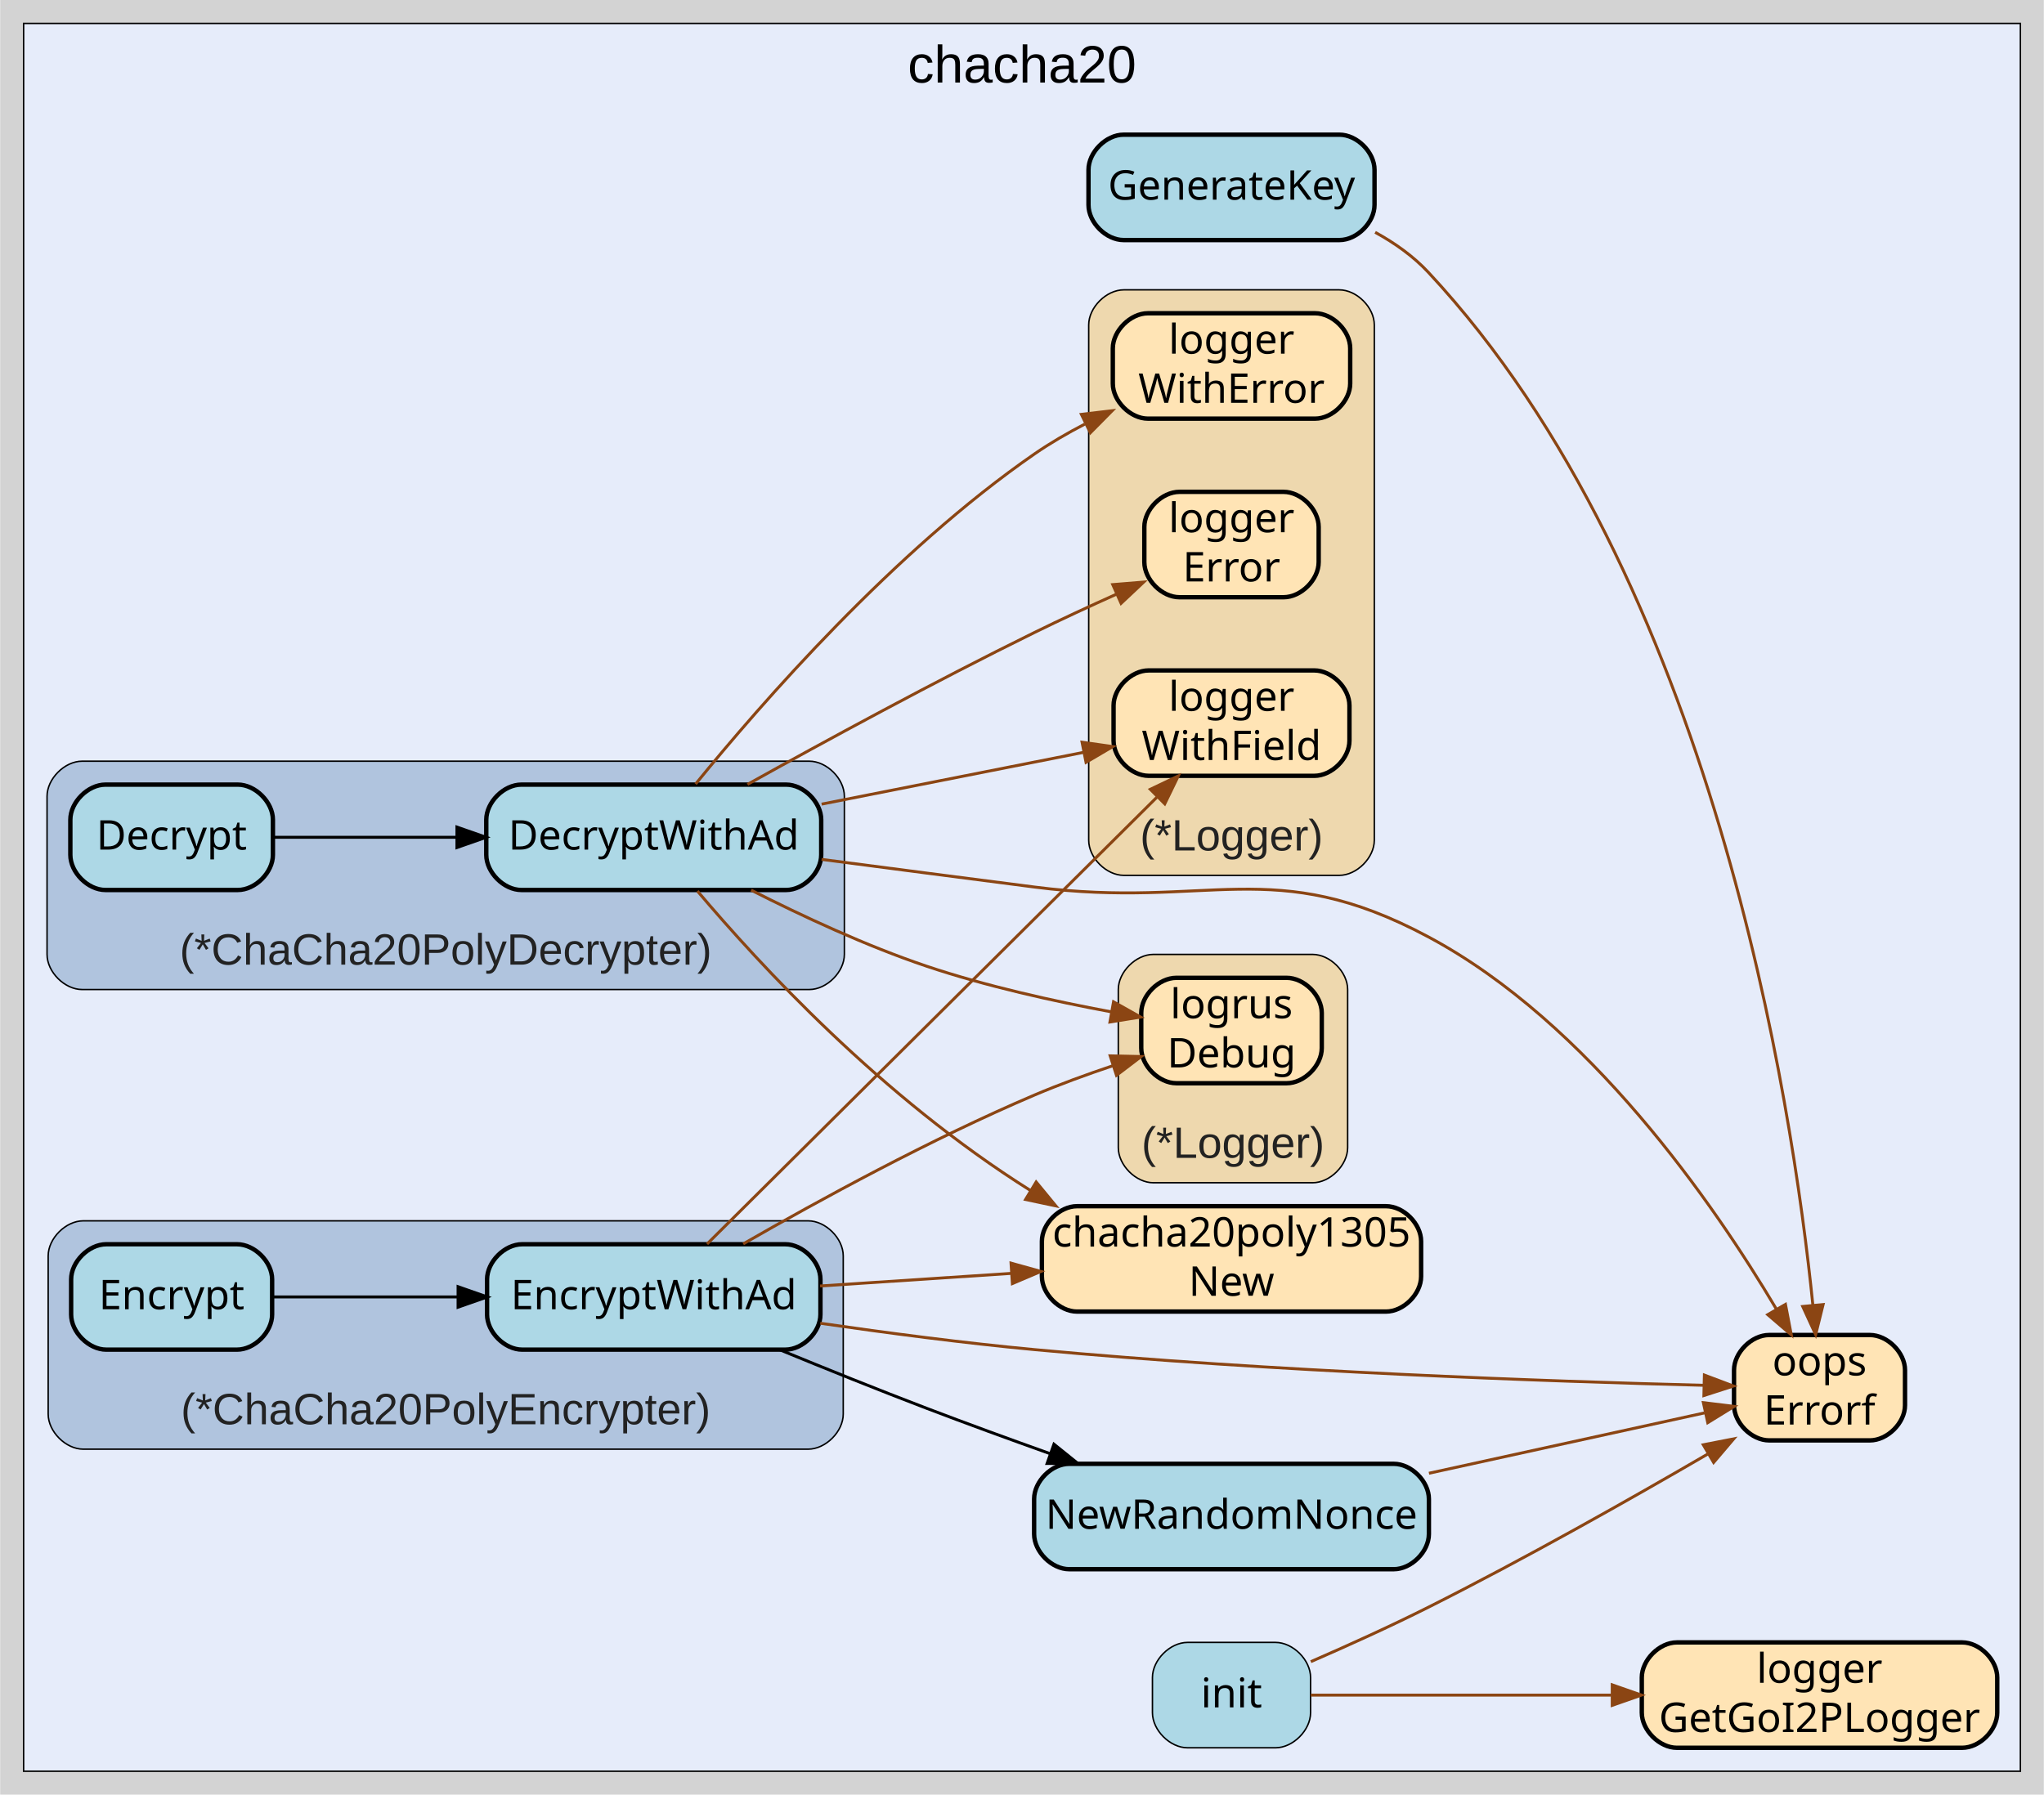
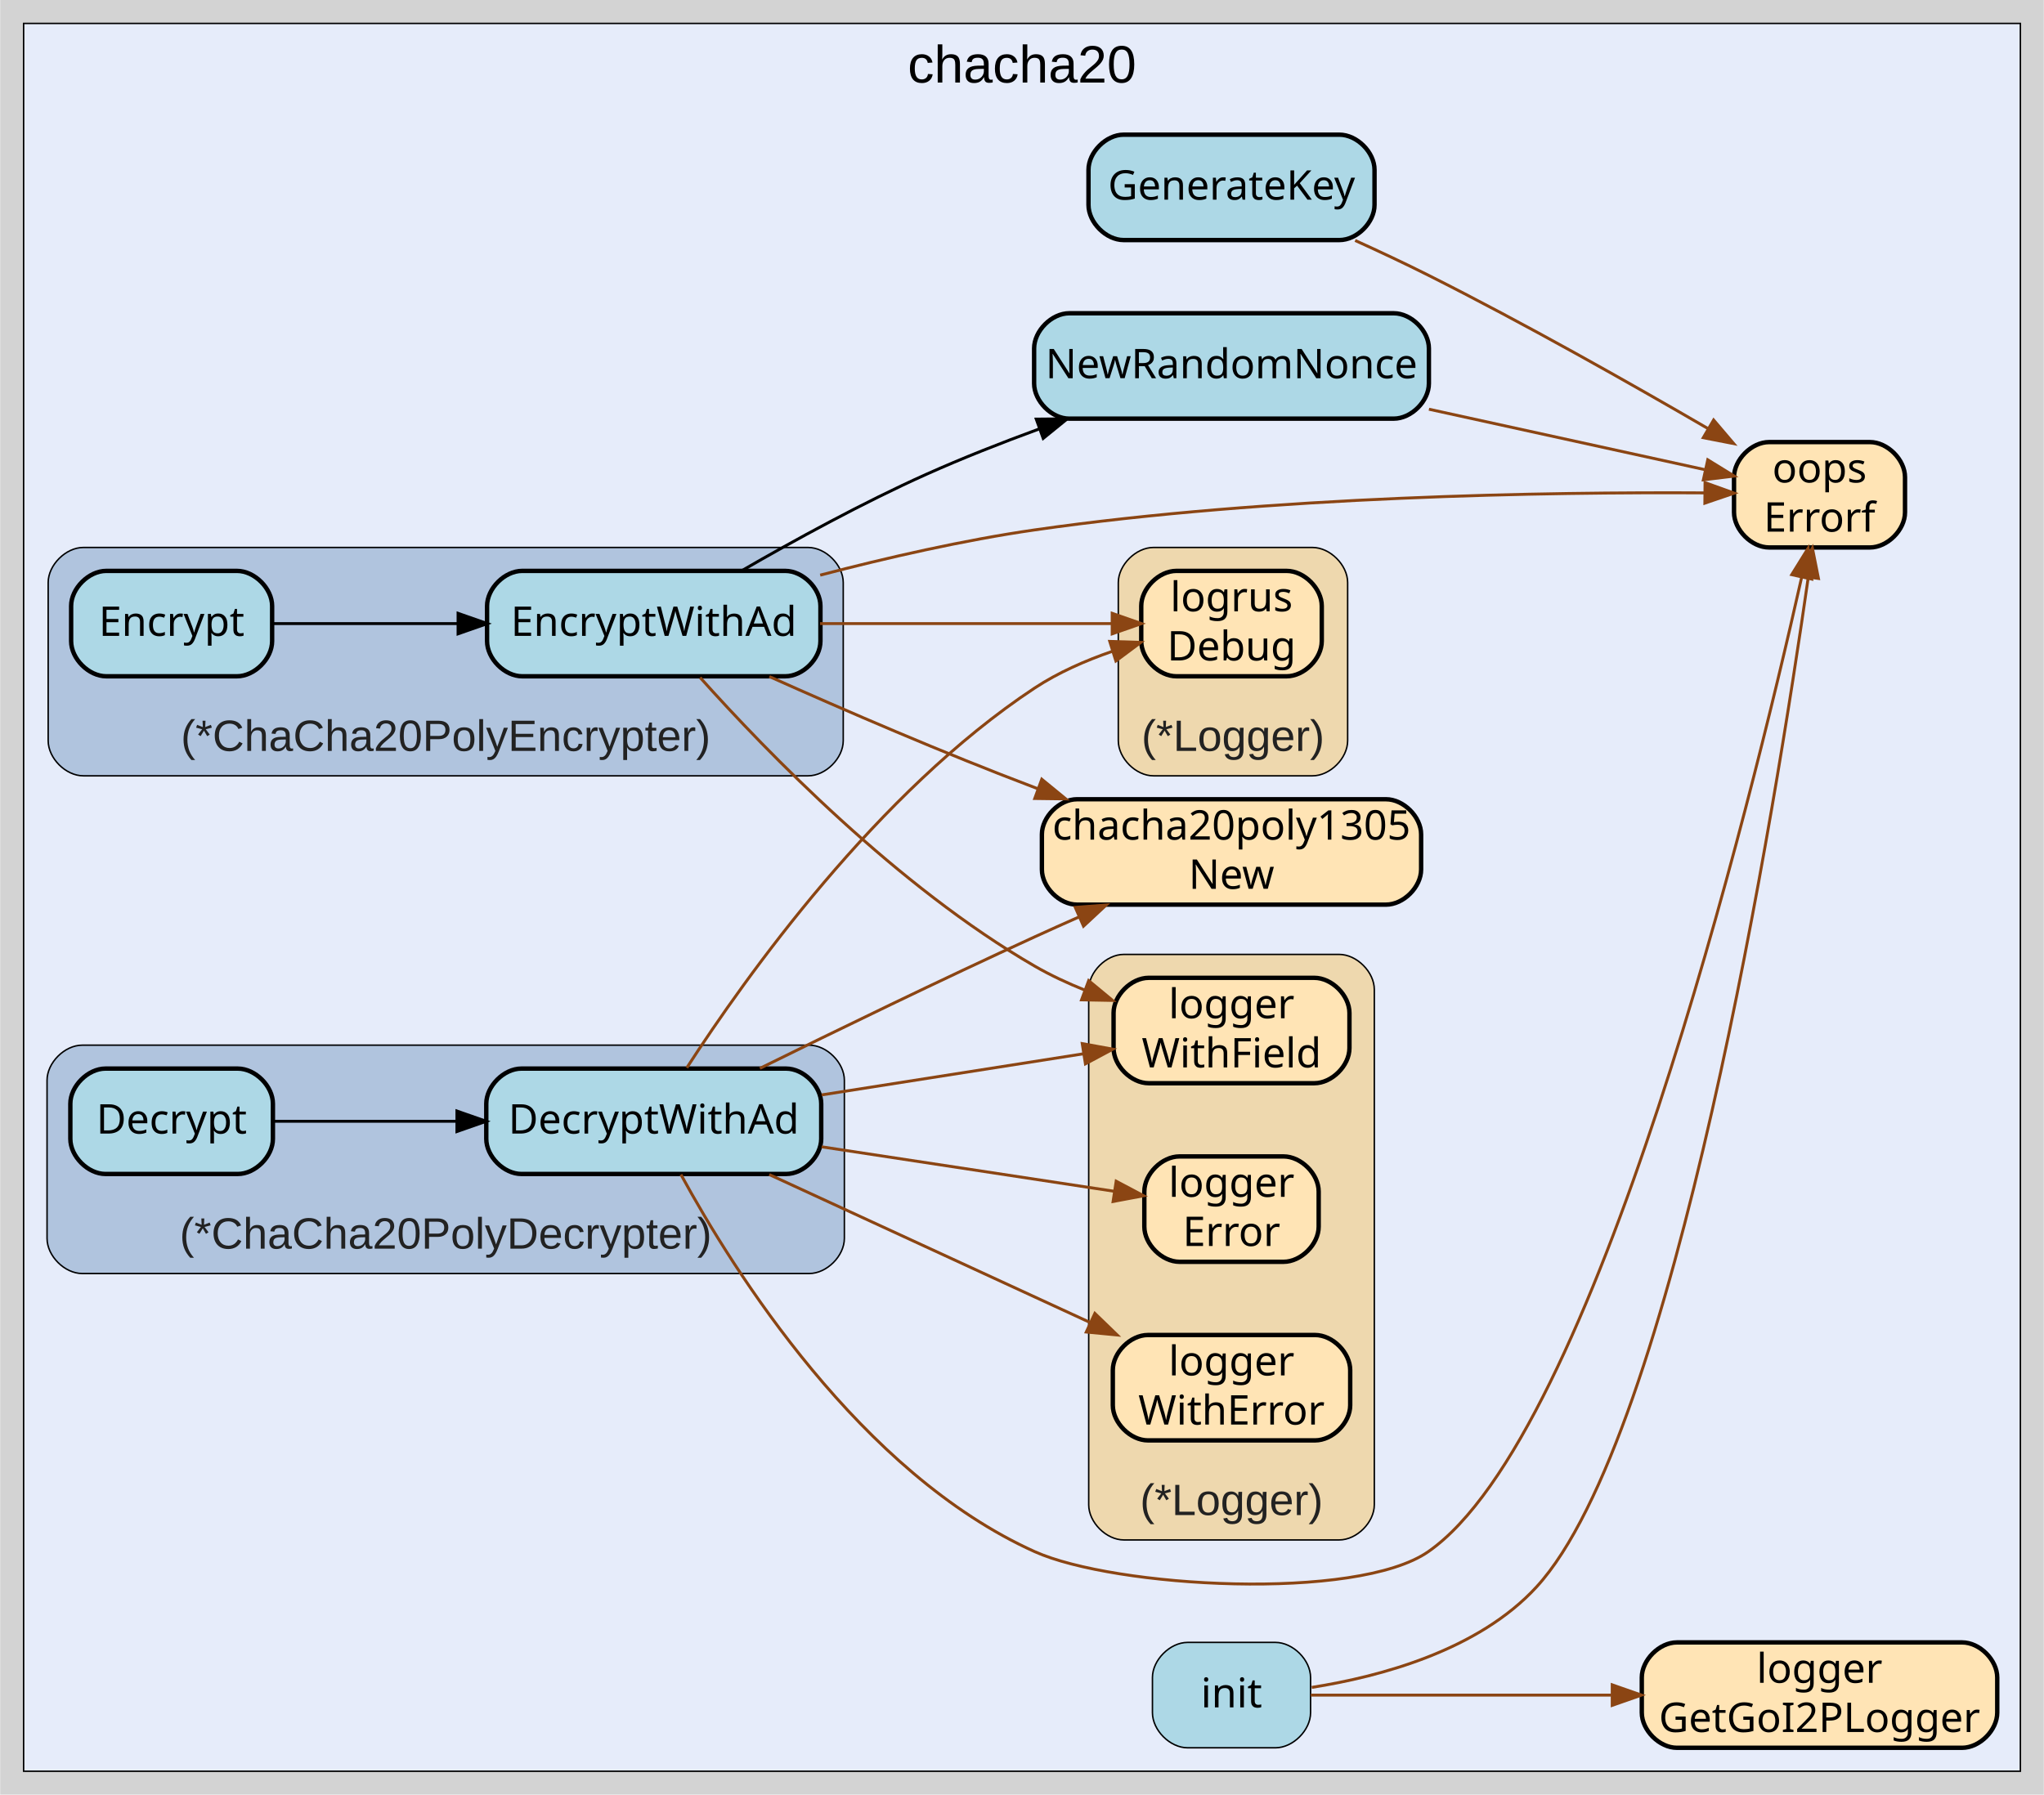
<svg xmlns="http://www.w3.org/2000/svg" xmlns:xlink="http://www.w3.org/1999/xlink" width="698pt" height="613pt" viewBox="0.00 0.00 697.87 613.00">
  <g id="graph0" class="graph" transform="scale(1 1) rotate(0) translate(0 613)">
    <polygon fill="#d3d3d3" stroke="transparent" points="0,0 0,-613 697.871,-613 697.871,0 0,0" />
    <g id="clust1" class="cluster">
      <polygon fill="#e6ecfa" stroke="#000000" stroke-width=".5" points="8,-8 8,-605 689.871,-605 689.871,-8 8,-8" />
      <text text-anchor="middle" x="348.936" y="-584.8" font-family="Arial" font-size="18.00" fill="#000000">chacha20</text>
    </g>
    <g id="clust5" class="cluster">
      <g id="a_clust5">
        <a xlink:title="type: *github.com/sirupsen/logrus.Logger">
-           <path fill="#eed8ae" stroke="#000000" stroke-width=".5" d="M393.818,-209C393.818,-209 448.14,-209 448.14,-209 454.14,-209 460.14,-215 460.14,-221 460.14,-221 460.14,-275 460.14,-275 460.14,-281 454.14,-287 448.14,-287 448.14,-287 393.818,-287 393.818,-287 387.818,-287 381.818,-281 381.818,-275 381.818,-275 381.818,-221 381.818,-221 381.818,-215 387.818,-209 393.818,-209" />
-           <text text-anchor="middle" x="420.979" y="-217.5" font-family="Arial" font-size="15.00" fill="#222222">(*Logger)</text>
+           <path fill="#eed8ae" stroke="#000000" stroke-width=".5" d="M393.818,-348C393.818,-348 448.14,-348 448.14,-348 454.14,-348 460.14,-354 460.14,-360 460.14,-360 460.14,-414 460.14,-414 460.14,-420 454.14,-426 448.14,-426 448.14,-426 393.818,-426 393.818,-426 387.818,-426 381.818,-420 381.818,-414 381.818,-414 381.818,-360 381.818,-360 381.818,-354 387.818,-348 393.818,-348" />
+           <text text-anchor="middle" x="420.979" y="-356.5" font-family="Arial" font-size="15.00" fill="#222222">(*Logger)</text>
        </a>
      </g>
    </g>
    <g id="clust4" class="cluster">
      <g id="a_clust4">
        <a xlink:title="type: *github.com/go-i2p/logger.Logger">
-           <path fill="#eed8ae" stroke="#000000" stroke-width=".5" d="M383.714,-314C383.714,-314 457.244,-314 457.244,-314 463.244,-314 469.244,-320 469.244,-326 469.244,-326 469.244,-502 469.244,-502 469.244,-508 463.244,-514 457.244,-514 457.244,-514 383.714,-514 383.714,-514 377.714,-514 371.714,-508 371.714,-502 371.714,-502 371.714,-326 371.714,-326 371.714,-320 377.714,-314 383.714,-314" />
-           <text text-anchor="middle" x="420.479" y="-322.5" font-family="Arial" font-size="15.00" fill="#222222">(*Logger)</text>
+           <path fill="#eed8ae" stroke="#000000" stroke-width=".5" d="M383.714,-87C383.714,-87 457.244,-87 457.244,-87 463.244,-87 469.244,-93 469.244,-99 469.244,-99 469.244,-275 469.244,-275 469.244,-281 463.244,-287 457.244,-287 457.244,-287 383.714,-287 383.714,-287 377.714,-287 371.714,-281 371.714,-275 371.714,-275 371.714,-99 371.714,-99 371.714,-93 377.714,-87 383.714,-87" />
+           <text text-anchor="middle" x="420.479" y="-95.5" font-family="Arial" font-size="15.00" fill="#222222">(*Logger)</text>
        </a>
      </g>
    </g>
    <g id="clust3" class="cluster">
      <g id="a_clust3">
        <a xlink:title="type: *github.com/go-i2p/crypto/chacha20.ChaCha20PolyEncrypter">
-           <path fill="#b0c4de" stroke="#000000" stroke-width=".5" d="M28.384,-118C28.384,-118 275.892,-118 275.892,-118 281.892,-118 287.892,-124 287.892,-130 287.892,-130 287.892,-184 287.892,-184 287.892,-190 281.892,-196 275.892,-196 275.892,-196 28.384,-196 28.384,-196 22.384,-196 16.384,-190 16.384,-184 16.384,-184 16.384,-130 16.384,-130 16.384,-124 22.384,-118 28.384,-118" />
-           <text text-anchor="middle" x="152.138" y="-126.5" font-family="Arial" font-size="15.00" fill="#222222">(*ChaCha20PolyEncrypter)</text>
+           <path fill="#b0c4de" stroke="#000000" stroke-width=".5" d="M28.384,-348C28.384,-348 275.892,-348 275.892,-348 281.892,-348 287.892,-354 287.892,-360 287.892,-360 287.892,-414 287.892,-414 287.892,-420 281.892,-426 275.892,-426 275.892,-426 28.384,-426 28.384,-426 22.384,-426 16.384,-420 16.384,-414 16.384,-414 16.384,-360 16.384,-360 16.384,-354 22.384,-348 28.384,-348" />
+           <text text-anchor="middle" x="152.138" y="-356.5" font-family="Arial" font-size="15.00" fill="#222222">(*ChaCha20PolyEncrypter)</text>
        </a>
      </g>
    </g>
    <g id="clust2" class="cluster">
      <g id="a_clust2">
        <a xlink:title="type: *github.com/go-i2p/crypto/chacha20.ChaCha20PolyDecrypter">
-           <path fill="#b0c4de" stroke="#000000" stroke-width=".5" d="M28,-275C28,-275 276.276,-275 276.276,-275 282.276,-275 288.276,-281 288.276,-287 288.276,-287 288.276,-341 288.276,-341 288.276,-347 282.276,-353 276.276,-353 276.276,-353 28,-353 28,-353 22,-353 16,-347 16,-341 16,-341 16,-287 16,-287 16,-281 22,-275 28,-275" />
-           <text text-anchor="middle" x="152.138" y="-283.5" font-family="Arial" font-size="15.00" fill="#222222">(*ChaCha20PolyDecrypter)</text>
+           <path fill="#b0c4de" stroke="#000000" stroke-width=".5" d="M28,-178C28,-178 276.276,-178 276.276,-178 282.276,-178 288.276,-184 288.276,-190 288.276,-190 288.276,-244 288.276,-244 288.276,-250 282.276,-256 276.276,-256 276.276,-256 28,-256 28,-256 22,-256 16,-250 16,-244 16,-244 16,-190 16,-190 16,-184 22,-178 28,-178" />
+           <text text-anchor="middle" x="152.138" y="-186.5" font-family="Arial" font-size="15.00" fill="#222222">(*ChaCha20PolyDecrypter)</text>
        </a>
      </g>
    </g>
    <g id="node1" class="node">
      <g id="a_node1">
-         <a xlink:title="github.com/samber/oops.Errorf | defined in oops.go:34">
-           <path fill="#ffe4b5" stroke="#000000" stroke-width="1.5" d="M638.472,-157C638.472,-157 604.081,-157 604.081,-157 598.081,-157 592.081,-151 592.081,-145 592.081,-145 592.081,-133 592.081,-133 592.081,-127 598.081,-121 604.081,-121 604.081,-121 638.472,-121 638.472,-121 644.472,-121 650.472,-127 650.472,-133 650.472,-133 650.472,-145 650.472,-145 650.472,-151 644.472,-157 638.472,-157" />
-           <text text-anchor="middle" x="621.277" y="-143.2" font-family="Verdana" font-size="14.00" fill="#000000">oops</text>
-           <text text-anchor="middle" x="621.277" y="-126.4" font-family="Verdana" font-size="14.00" fill="#000000">Errorf</text>
+         <a xlink:title="golang.org/x/crypto/chacha20poly1305.New | defined in chacha20poly1305.go:40">
+           <path fill="#ffe4b5" stroke="#000000" stroke-width="1.5" d="M473.228,-340C473.228,-340 367.73,-340 367.73,-340 361.73,-340 355.73,-334 355.73,-328 355.73,-328 355.73,-316 355.73,-316 355.73,-310 361.73,-304 367.73,-304 367.73,-304 473.228,-304 473.228,-304 479.228,-304 485.228,-310 485.228,-316 485.228,-316 485.228,-328 485.228,-328 485.228,-334 479.228,-340 473.228,-340" />
+           <text text-anchor="middle" x="420.479" y="-326.2" font-family="Verdana" font-size="14.00" fill="#000000">chacha20poly1305</text>
+           <text text-anchor="middle" x="420.479" y="-309.4" font-family="Verdana" font-size="14.00" fill="#000000">New</text>
        </a>
      </g>
    </g>
    <g id="node2" class="node">
      <g id="a_node2">
-         <a xlink:title="golang.org/x/crypto/chacha20poly1305.New | defined in chacha20poly1305.go:40">
-           <path fill="#ffe4b5" stroke="#000000" stroke-width="1.5" d="M473.228,-201C473.228,-201 367.73,-201 367.73,-201 361.73,-201 355.73,-195 355.73,-189 355.73,-189 355.73,-177 355.73,-177 355.73,-171 361.73,-165 367.73,-165 367.73,-165 473.228,-165 473.228,-165 479.228,-165 485.228,-171 485.228,-177 485.228,-177 485.228,-189 485.228,-189 485.228,-195 479.228,-201 473.228,-201" />
-           <text text-anchor="middle" x="420.479" y="-187.2" font-family="Verdana" font-size="14.00" fill="#000000">chacha20poly1305</text>
-           <text text-anchor="middle" x="420.479" y="-170.4" font-family="Verdana" font-size="14.00" fill="#000000">New</text>
+         <a xlink:title="github.com/samber/oops.Errorf | defined in oops.go:34">
+           <path fill="#ffe4b5" stroke="#000000" stroke-width="1.5" d="M638.472,-462C638.472,-462 604.081,-462 604.081,-462 598.081,-462 592.081,-456 592.081,-450 592.081,-450 592.081,-438 592.081,-438 592.081,-432 598.081,-426 604.081,-426 604.081,-426 638.472,-426 638.472,-426 644.472,-426 650.472,-432 650.472,-438 650.472,-438 650.472,-450 650.472,-450 650.472,-456 644.472,-462 638.472,-462" />
+           <text text-anchor="middle" x="621.277" y="-448.2" font-family="Verdana" font-size="14.00" fill="#000000">oops</text>
+           <text text-anchor="middle" x="621.277" y="-431.4" font-family="Verdana" font-size="14.00" fill="#000000">Errorf</text>
        </a>
      </g>
    </g>
    <g id="node3" class="node">
      <g id="a_node3">
-         <a xlink:title="github.com/go-i2p/crypto/chacha20.init | defined in .:0&#10;at chacha20.go:22: calling [github.com/samber/oops.Errorf]&#10;at chacha20.go:23: calling [github.com/samber/oops.Errorf]&#10;at chacha20.go:24: calling [github.com/samber/oops.Errorf]&#10;at chacha20.go:25: calling [github.com/samber/oops.Errorf]&#10;at chacha20.go:26: calling [github.com/samber/oops.Errorf]&#10;at chacha20.go:11: calling [github.com/go-i2p/logger.GetGoI2PLogger]">
+         <a xlink:title="github.com/go-i2p/crypto/chacha20.NewRandomNonce | defined in utils.go:13&#10;at utils.go:17: calling [github.com/samber/oops.Errorf]">
+           <path fill="#add8e6" stroke="#000000" stroke-width="1.5" d="M475.885,-506C475.885,-506 365.073,-506 365.073,-506 359.073,-506 353.073,-500 353.073,-494 353.073,-494 353.073,-482 353.073,-482 353.073,-476 359.073,-470 365.073,-470 365.073,-470 475.885,-470 475.885,-470 481.885,-470 487.885,-476 487.885,-482 487.885,-482 487.885,-494 487.885,-494 487.885,-500 481.885,-506 475.885,-506" />
+           <text text-anchor="middle" x="420.479" y="-483.8" font-family="Verdana" font-size="14.00" fill="#000000">NewRandomNonce</text>
+         </a>
+       </g>
+     </g>
+     <g id="edge5" class="edge">
+       <g id="a_edge5">
+         <a xlink:title="at utils.go:17: calling [github.com/samber/oops.Errorf]">
+           <path fill="none" stroke="#8b4513" d="M487.9,-473.226C519.181,-466.372 555.267,-458.464 582.009,-452.604" />
+           <polygon fill="#8b4513" stroke="#8b4513" points="583.113,-455.946 592.132,-450.386 581.614,-449.108 583.113,-455.946" />
+         </a>
+       </g>
+     </g>
+     <g id="node4" class="node">
+       <g id="a_node4">
+         <a xlink:title="github.com/go-i2p/crypto/chacha20.GenerateKey | defined in chacha20_key.go:12&#10;at chacha20_key.go:16: calling [github.com/samber/oops.Errorf]">
+           <path fill="#add8e6" stroke="#000000" stroke-width="1.5" d="M457.317,-567C457.317,-567 383.642,-567 383.642,-567 377.642,-567 371.642,-561 371.642,-555 371.642,-555 371.642,-543 371.642,-543 371.642,-537 377.642,-531 383.642,-531 383.642,-531 457.317,-531 457.317,-531 463.317,-531 469.317,-537 469.317,-543 469.317,-543 469.317,-555 469.317,-555 469.317,-561 463.317,-567 457.317,-567" />
+           <text text-anchor="middle" x="420.479" y="-544.8" font-family="Verdana" font-size="14.00" fill="#000000">GenerateKey</text>
+         </a>
+       </g>
+     </g>
+     <g id="edge9" class="edge">
+       <g id="a_edge9">
+         <a xlink:title="at chacha20_key.go:16: calling [github.com/samber/oops.Errorf]">
+           <path fill="none" stroke="#8b4513" d="M462.7,-530.863C471.045,-527.079 479.69,-523.016 487.682,-519 520.421,-502.546 556.61,-482.082 583.056,-466.689" />
+           <polygon fill="#8b4513" stroke="#8b4513" points="585.116,-469.54 591.982,-461.471 581.583,-463.497 585.116,-469.54" />
+         </a>
+       </g>
+     </g>
+     <g id="node5" class="node">
+       <g id="a_node5">
+         <a xlink:title="github.com/go-i2p/crypto/chacha20.init | defined in .:0&#10;at constants.go:23: calling [github.com/samber/oops.Errorf]&#10;at constants.go:24: calling [github.com/samber/oops.Errorf]&#10;at constants.go:25: calling [github.com/samber/oops.Errorf]&#10;at constants.go:26: calling [github.com/samber/oops.Errorf]&#10;at constants.go:27: calling [github.com/samber/oops.Errorf]&#10;at constants.go:10: calling [github.com/go-i2p/logger.GetGoI2PLogger]">
          <path fill="#add8e6" stroke="#000000" stroke-width=".5" d="M435.479,-52C435.479,-52 405.479,-52 405.479,-52 399.479,-52 393.479,-46 393.479,-40 393.479,-40 393.479,-28 393.479,-28 393.479,-22 399.479,-16 405.479,-16 405.479,-16 435.479,-16 435.479,-16 441.479,-16 447.479,-22 447.479,-28 447.479,-28 447.479,-40 447.479,-40 447.479,-46 441.479,-52 435.479,-52" />
          <text text-anchor="middle" x="420.479" y="-29.8" font-family="Verdana" font-size="14.00" fill="#000000">init</text>
        </a>
      </g>
    </g>
-     <g id="edge3" class="edge">
-       <g id="a_edge3">
-         <a xlink:title="at chacha20.go:22: calling [github.com/samber/oops.Errorf]&#10;at chacha20.go:23: calling [github.com/samber/oops.Errorf]&#10;at chacha20.go:24: calling [github.com/samber/oops.Errorf]&#10;at chacha20.go:25: calling [github.com/samber/oops.Errorf]&#10;at chacha20.go:26: calling [github.com/samber/oops.Errorf]">
-           <path fill="none" stroke="#8b4513" d="M447.558,-45.414C459.917,-50.795 474.667,-57.459 487.682,-64 520.421,-80.454 556.61,-100.918 583.056,-116.311" />
-           <polygon fill="#8b4513" stroke="#8b4513" points="581.583,-119.504 591.982,-121.529 585.116,-113.46 581.583,-119.504" />
-         </a>
-       </g>
-     </g>
-     <g id="node4" class="node">
-       <g id="a_node4">
+     <g id="edge10" class="edge">
+       <g id="a_edge10">
+         <a xlink:title="at constants.go:23: calling [github.com/samber/oops.Errorf]&#10;at constants.go:24: calling [github.com/samber/oops.Errorf]&#10;at constants.go:25: calling [github.com/samber/oops.Errorf]&#10;at constants.go:26: calling [github.com/samber/oops.Errorf]&#10;at constants.go:27: calling [github.com/samber/oops.Errorf]">
+           <path fill="none" stroke="#8b4513" d="M447.877,-36.63C471.498,-40.354 504.844,-49.34 524.682,-71 571.823,-122.473 606.296,-337.889 617.428,-415.759" />
+           <polygon fill="#8b4513" stroke="#8b4513" points="613.982,-416.389 618.843,-425.803 620.914,-415.413 613.982,-416.389" />
+         </a>
+       </g>
+     </g>
+     <g id="node6" class="node">
+       <g id="a_node6">
        <a xlink:title="github.com/go-i2p/logger.GetGoI2PLogger | defined in log.go:120">
          <path fill="#ffe4b5" stroke="#000000" stroke-width="1.5" d="M669.966,-52C669.966,-52 572.587,-52 572.587,-52 566.587,-52 560.587,-46 560.587,-40 560.587,-40 560.587,-28 560.587,-28 560.587,-22 566.587,-16 572.587,-16 572.587,-16 669.966,-16 669.966,-16 675.966,-16 681.966,-22 681.966,-28 681.966,-28 681.966,-40 681.966,-40 681.966,-46 675.966,-52 669.966,-52" />
          <text text-anchor="middle" x="621.277" y="-38.2" font-family="Verdana" font-size="14.00" fill="#000000">logger</text>
          <text text-anchor="middle" x="621.277" y="-21.4" font-family="Verdana" font-size="14.00" fill="#000000">GetGoI2PLogger</text>
        </a>
      </g>
    </g>
    <g id="edge17" class="edge">
      <g id="a_edge17">
-         <a xlink:title="at chacha20.go:11: calling [github.com/go-i2p/logger.GetGoI2PLogger]">
+         <a xlink:title="at constants.go:10: calling [github.com/go-i2p/logger.GetGoI2PLogger]">
          <path fill="none" stroke="#8b4513" d="M447.56,-34C473.769,-34 514.635,-34 550.147,-34" />
          <polygon fill="#8b4513" stroke="#8b4513" points="550.488,-37.5 560.488,-34 550.488,-30.5 550.488,-37.5" />
        </a>
      </g>
    </g>
-     <g id="node5" class="node">
-       <g id="a_node5">
-         <a xlink:title="github.com/go-i2p/crypto/chacha20.NewRandomNonce | defined in chacha20.go:36&#10;at chacha20.go:40: calling [github.com/samber/oops.Errorf]">
-           <path fill="#add8e6" stroke="#000000" stroke-width="1.5" d="M475.885,-113C475.885,-113 365.073,-113 365.073,-113 359.073,-113 353.073,-107 353.073,-101 353.073,-101 353.073,-89 353.073,-89 353.073,-83 359.073,-77 365.073,-77 365.073,-77 475.885,-77 475.885,-77 481.885,-77 487.885,-83 487.885,-89 487.885,-89 487.885,-101 487.885,-101 487.885,-107 481.885,-113 475.885,-113" />
-           <text text-anchor="middle" x="420.479" y="-90.8" font-family="Verdana" font-size="14.00" fill="#000000">NewRandomNonce</text>
-         </a>
-       </g>
-     </g>
-     <g id="edge4" class="edge">
-       <g id="a_edge4">
-         <a xlink:title="at chacha20.go:40: calling [github.com/samber/oops.Errorf]">
-           <path fill="none" stroke="#8b4513" d="M487.9,-109.774C519.181,-116.628 555.267,-124.535 582.009,-130.395" />
-           <polygon fill="#8b4513" stroke="#8b4513" points="581.614,-133.892 592.132,-132.614 583.113,-127.054 581.614,-133.892" />
-         </a>
-       </g>
-     </g>
-     <g id="node6" class="node">
-       <g id="a_node6">
-         <a xlink:title="github.com/go-i2p/crypto/chacha20.GenerateKey | defined in chacha20_key.go:12&#10;at chacha20_key.go:16: calling [github.com/samber/oops.Errorf]">
-           <path fill="#add8e6" stroke="#000000" stroke-width="1.5" d="M457.317,-567C457.317,-567 383.642,-567 383.642,-567 377.642,-567 371.642,-561 371.642,-555 371.642,-555 371.642,-543 371.642,-543 371.642,-537 377.642,-531 383.642,-531 383.642,-531 457.317,-531 457.317,-531 463.317,-531 469.317,-537 469.317,-543 469.317,-543 469.317,-555 469.317,-555 469.317,-561 463.317,-567 457.317,-567" />
-           <text text-anchor="middle" x="420.479" y="-544.8" font-family="Verdana" font-size="14.00" fill="#000000">GenerateKey</text>
+     <g id="node7" class="node">
+       <g id="a_node7">
+         <a xlink:title="(*github.com/go-i2p/crypto/chacha20.ChaCha20PolyDecrypter).DecryptWithAd | defined in chacha20_decrypter.go:20&#10;at chacha20_decrypter.go:21: calling [(*github.com/sirupsen/logrus.Logger).Debug]&#10;at chacha20_decrypter.go:45: calling [(*github.com/sirupsen/logrus.Logger).Debug]&#10;at chacha20_decrypter.go:25: calling [github.com/samber/oops.Errorf]&#10;at chacha20_decrypter.go:31: calling [github.com/samber/oops.Errorf]&#10;at chacha20_decrypter.go:21: calling [(*github.com/go-i2p/logger.Logger).WithField]&#10;at chacha20_decrypter.go:45: calling [(*github.com/go-i2p/logger.Logger).WithField]&#10;at chacha20_decrypter.go:29: calling [golang.org/x/crypto/chacha20poly1305.New]&#10;at chacha20_decrypter.go:41: calling [(*github.com/go-i2p/logger.Logger).WithError]&#10;at chacha20_decrypter.go:41: calling [(*github.com/go-i2p/logger.Logger).Error]">
+           <path fill="#add8e6" stroke="#000000" stroke-width="1.5" d="M268.371,-248C268.371,-248 177.992,-248 177.992,-248 171.992,-248 165.992,-242 165.992,-236 165.992,-236 165.992,-224 165.992,-224 165.992,-218 171.992,-212 177.992,-212 177.992,-212 268.371,-212 268.371,-212 274.371,-212 280.371,-218 280.371,-224 280.371,-224 280.371,-236 280.371,-236 280.371,-242 274.371,-248 268.371,-248" />
+           <text text-anchor="middle" x="223.182" y="-225.8" font-family="Verdana" font-size="14.00" fill="#000000">DecryptWithAd</text>
        </a>
      </g>
    </g>
    <g id="edge11" class="edge">
      <g id="a_edge11">
-         <a xlink:title="at chacha20_key.go:16: calling [github.com/samber/oops.Errorf]">
-           <path fill="none" stroke="#8b4513" d="M469.537,-533.654C476.244,-529.981 482.57,-525.484 487.682,-520 584.997,-415.607 612.023,-236.262 619.008,-167.225" />
-           <polygon fill="#8b4513" stroke="#8b4513" points="622.507,-167.406 619.965,-157.121 615.538,-166.746 622.507,-167.406" />
-         </a>
-       </g>
-     </g>
-     <g id="node7" class="node">
-       <g id="a_node7">
-         <a xlink:title="(*github.com/go-i2p/crypto/chacha20.ChaCha20PolyDecrypter).DecryptWithAd | defined in chacha20_decrypter.go:20&#10;at chacha20_decrypter.go:29: calling [golang.org/x/crypto/chacha20poly1305.New]&#10;at chacha20_decrypter.go:41: calling [(*github.com/go-i2p/logger.Logger).WithError]&#10;at chacha20_decrypter.go:41: calling [(*github.com/go-i2p/logger.Logger).Error]&#10;at chacha20_decrypter.go:21: calling [(*github.com/go-i2p/logger.Logger).WithField]&#10;at chacha20_decrypter.go:45: calling [(*github.com/go-i2p/logger.Logger).WithField]&#10;at chacha20_decrypter.go:21: calling [(*github.com/sirupsen/logrus.Logger).Debug]&#10;at chacha20_decrypter.go:45: calling [(*github.com/sirupsen/logrus.Logger).Debug]&#10;at chacha20_decrypter.go:25: calling [github.com/samber/oops.Errorf]&#10;at chacha20_decrypter.go:31: calling [github.com/samber/oops.Errorf]">
-           <path fill="#add8e6" stroke="#000000" stroke-width="1.5" d="M268.371,-345C268.371,-345 177.992,-345 177.992,-345 171.992,-345 165.992,-339 165.992,-333 165.992,-333 165.992,-321 165.992,-321 165.992,-315 171.992,-309 177.992,-309 177.992,-309 268.371,-309 268.371,-309 274.371,-309 280.371,-315 280.371,-321 280.371,-321 280.371,-333 280.371,-333 280.371,-339 274.371,-345 268.371,-345" />
-           <text text-anchor="middle" x="223.182" y="-322.8" font-family="Verdana" font-size="14.00" fill="#000000">DecryptWithAd</text>
-         </a>
-       </g>
-     </g>
-     <g id="edge16" class="edge">
-       <g id="a_edge16">
+         <a xlink:title="at chacha20_decrypter.go:29: calling [golang.org/x/crypto/chacha20poly1305.New]">
+           <path fill="none" stroke="#8b4513" d="M259.431,-248.078C285.417,-260.909 321.33,-278.38 353.276,-293 358.187,-295.247 363.32,-297.548 368.465,-299.822" />
+           <polygon fill="#8b4513" stroke="#8b4513" points="367.131,-303.058 377.695,-303.869 369.942,-296.648 367.131,-303.058" />
+         </a>
+       </g>
+     </g>
+     <g id="edge2" class="edge">
+       <g id="a_edge2">
        <a xlink:title="at chacha20_decrypter.go:25: calling [github.com/samber/oops.Errorf]&#10;at chacha20_decrypter.go:31: calling [github.com/samber/oops.Errorf]">
-           <path fill="none" stroke="#8b4513" d="M280.491,-319.459C303.158,-316.49 329.442,-313.065 353.276,-310 412.996,-302.321 434.584,-321.392 487.682,-293 542.694,-263.585 585.281,-201.677 606.476,-165.96" />
-           <polygon fill="#8b4513" stroke="#8b4513" points="609.651,-167.461 611.639,-157.054 603.595,-163.95 609.651,-167.461" />
-         </a>
-       </g>
-     </g>
-     <g id="edge1" class="edge">
-       <g id="a_edge1">
-         <a xlink:title="at chacha20_decrypter.go:29: calling [golang.org/x/crypto/chacha20poly1305.New]">
-           <path fill="none" stroke="#8b4513" d="M238.093,-308.638C259.308,-283.577 300.659,-238.49 351.863,-206.334" />
-           <polygon fill="#8b4513" stroke="#8b4513" points="353.771,-209.27 360.504,-201.09 350.14,-203.286 353.771,-209.27" />
+           <path fill="none" stroke="#8b4513" d="M232.463,-211.811C250.493,-178.762 293.77,-109.8 353.276,-83 380.51,-70.735 463.17,-65.934 487.682,-83 544.908,-122.841 597.61,-337.615 615.137,-415.646" />
+           <polygon fill="#8b4513" stroke="#8b4513" points="611.789,-416.713 617.374,-425.716 618.622,-415.195 611.789,-416.713" />
        </a>
      </g>
    </g>
    <g id="node11" class="node">
      <g id="a_node11">
        <a xlink:title="(*github.com/go-i2p/logger.Logger).WithField | defined in log.go:54">
-           <path fill="#ffe4b5" stroke="#000000" stroke-width="1.5" d="M448.754,-384C448.754,-384 392.205,-384 392.205,-384 386.205,-384 380.205,-378 380.205,-372 380.205,-372 380.205,-360 380.205,-360 380.205,-354 386.205,-348 392.205,-348 392.205,-348 448.754,-348 448.754,-348 454.754,-348 460.754,-354 460.754,-360 460.754,-360 460.754,-372 460.754,-372 460.754,-378 454.754,-384 448.754,-384" />
-           <text text-anchor="middle" x="420.479" y="-370.2" font-family="Verdana" font-size="14.00" fill="#000000">logger</text>
-           <text text-anchor="middle" x="420.479" y="-353.4" font-family="Verdana" font-size="14.00" fill="#000000">WithField</text>
-         </a>
-       </g>
-     </g>
-     <g id="edge12" class="edge">
-       <g id="a_edge12">
+           <path fill="#ffe4b5" stroke="#000000" stroke-width="1.5" d="M448.754,-279C448.754,-279 392.205,-279 392.205,-279 386.205,-279 380.205,-273 380.205,-267 380.205,-267 380.205,-255 380.205,-255 380.205,-249 386.205,-243 392.205,-243 392.205,-243 448.754,-243 448.754,-243 454.754,-243 460.754,-249 460.754,-255 460.754,-255 460.754,-267 460.754,-267 460.754,-273 454.754,-279 448.754,-279" />
+           <text text-anchor="middle" x="420.479" y="-265.2" font-family="Verdana" font-size="14.00" fill="#000000">logger</text>
+           <text text-anchor="middle" x="420.479" y="-248.4" font-family="Verdana" font-size="14.00" fill="#000000">WithField</text>
+         </a>
+       </g>
+     </g>
+     <g id="edge3" class="edge">
+       <g id="a_edge3">
        <a xlink:title="at chacha20_decrypter.go:21: calling [(*github.com/go-i2p/logger.Logger).WithField]&#10;at chacha20_decrypter.go:45: calling [(*github.com/go-i2p/logger.Logger).WithField]">
-           <path fill="none" stroke="#8b4513" d="M280.513,-338.333C308.761,-343.917 342.526,-350.591 369.815,-355.985" />
-           <polygon fill="#8b4513" stroke="#8b4513" points="369.443,-359.479 379.932,-357.985 370.8,-352.612 369.443,-359.479" />
+           <path fill="none" stroke="#8b4513" d="M280.513,-239.008C308.761,-243.447 342.526,-248.752 369.815,-253.04" />
+           <polygon fill="#8b4513" stroke="#8b4513" points="369.509,-256.534 379.932,-254.629 370.596,-249.619 369.509,-256.534" />
        </a>
      </g>
    </g>
    <g id="node12" class="node">
      <g id="a_node12">
        <a xlink:title="(*github.com/go-i2p/logger.Logger).WithError | defined in log.go:66">
-           <path fill="#ffe4b5" stroke="#000000" stroke-width="1.5" d="M449.011,-506C449.011,-506 391.948,-506 391.948,-506 385.948,-506 379.948,-500 379.948,-494 379.948,-494 379.948,-482 379.948,-482 379.948,-476 385.948,-470 391.948,-470 391.948,-470 449.011,-470 449.011,-470 455.011,-470 461.011,-476 461.011,-482 461.011,-482 461.011,-494 461.011,-494 461.011,-500 455.011,-506 449.011,-506" />
-           <text text-anchor="middle" x="420.479" y="-492.2" font-family="Verdana" font-size="14.00" fill="#000000">logger</text>
-           <text text-anchor="middle" x="420.479" y="-475.4" font-family="Verdana" font-size="14.00" fill="#000000">WithError</text>
-         </a>
-       </g>
-     </g>
-     <g id="edge2" class="edge">
-       <g id="a_edge2">
+           <path fill="#ffe4b5" stroke="#000000" stroke-width="1.5" d="M449.011,-157C449.011,-157 391.948,-157 391.948,-157 385.948,-157 379.948,-151 379.948,-145 379.948,-145 379.948,-133 379.948,-133 379.948,-127 385.948,-121 391.948,-121 391.948,-121 449.011,-121 449.011,-121 455.011,-121 461.011,-127 461.011,-133 461.011,-133 461.011,-145 461.011,-145 461.011,-151 455.011,-157 449.011,-157" />
+           <text text-anchor="middle" x="420.479" y="-143.2" font-family="Verdana" font-size="14.00" fill="#000000">logger</text>
+           <text text-anchor="middle" x="420.479" y="-126.4" font-family="Verdana" font-size="14.00" fill="#000000">WithError</text>
+         </a>
+       </g>
+     </g>
+     <g id="edge12" class="edge">
+       <g id="a_edge12">
        <a xlink:title="at chacha20_decrypter.go:41: calling [(*github.com/go-i2p/logger.Logger).WithError]">
-           <path fill="none" stroke="#8b4513" d="M237.476,-345.2C259.771,-372.624 305.274,-424.851 353.276,-458 358.589,-461.669 364.423,-465.058 370.365,-468.135" />
-           <polygon fill="#8b4513" stroke="#8b4513" points="369.211,-471.466 379.732,-472.709 372.282,-465.176 369.211,-471.466" />
+           <path fill="none" stroke="#8b4513" d="M262.634,-211.804C294.19,-197.249 338.571,-176.779 372.24,-161.25" />
+           <polygon fill="#8b4513" stroke="#8b4513" points="373.817,-164.376 381.432,-157.01 370.886,-158.02 373.817,-164.376" />
        </a>
      </g>
    </g>
    <g id="node13" class="node">
      <g id="a_node13">
        <a xlink:title="(*github.com/go-i2p/logger.Logger).Error | defined in log.go:42">
-           <path fill="#ffe4b5" stroke="#000000" stroke-width="1.5" d="M438.245,-445C438.245,-445 402.713,-445 402.713,-445 396.713,-445 390.713,-439 390.713,-433 390.713,-433 390.713,-421 390.713,-421 390.713,-415 396.713,-409 402.713,-409 402.713,-409 438.245,-409 438.245,-409 444.245,-409 450.245,-415 450.245,-421 450.245,-421 450.245,-433 450.245,-433 450.245,-439 444.245,-445 438.245,-445" />
-           <text text-anchor="middle" x="420.479" y="-431.2" font-family="Verdana" font-size="14.00" fill="#000000">logger</text>
-           <text text-anchor="middle" x="420.479" y="-414.4" font-family="Verdana" font-size="14.00" fill="#000000">Error</text>
-         </a>
-       </g>
-     </g>
-     <g id="edge8" class="edge">
-       <g id="a_edge8">
+           <path fill="#ffe4b5" stroke="#000000" stroke-width="1.5" d="M438.245,-218C438.245,-218 402.713,-218 402.713,-218 396.713,-218 390.713,-212 390.713,-206 390.713,-206 390.713,-194 390.713,-194 390.713,-188 396.713,-182 402.713,-182 402.713,-182 438.245,-182 438.245,-182 444.245,-182 450.245,-188 450.245,-194 450.245,-194 450.245,-206 450.245,-206 450.245,-212 444.245,-218 438.245,-218" />
+           <text text-anchor="middle" x="420.479" y="-204.2" font-family="Verdana" font-size="14.00" fill="#000000">logger</text>
+           <text text-anchor="middle" x="420.479" y="-187.4" font-family="Verdana" font-size="14.00" fill="#000000">Error</text>
+         </a>
+       </g>
+     </g>
+     <g id="edge13" class="edge">
+       <g id="a_edge13">
        <a xlink:title="at chacha20_decrypter.go:41: calling [(*github.com/go-i2p/logger.Logger).Error]">
-           <path fill="none" stroke="#8b4513" d="M255.183,-345.073C281.308,-359.619 319.324,-380.315 353.276,-397 362.213,-401.391 371.936,-405.889 381.139,-410.022" />
-           <polygon fill="#8b4513" stroke="#8b4513" points="379.926,-413.313 390.486,-414.176 382.769,-406.916 379.926,-413.313" />
+           <path fill="none" stroke="#8b4513" d="M280.513,-221.282C312.534,-216.414 351.643,-210.467 380.373,-206.098" />
+           <polygon fill="#8b4513" stroke="#8b4513" points="381.095,-209.529 390.455,-204.565 380.043,-202.608 381.095,-209.529" />
        </a>
      </g>
    </g>
    <g id="node14" class="node">
      <g id="a_node14">
        <a xlink:title="(*github.com/sirupsen/logrus.Logger).Debug | defined in logger.go:221">
-           <path fill="#ffe4b5" stroke="#000000" stroke-width="1.5" d="M439.301,-279C439.301,-279 401.657,-279 401.657,-279 395.657,-279 389.657,-273 389.657,-267 389.657,-267 389.657,-255 389.657,-255 389.657,-249 395.657,-243 401.657,-243 401.657,-243 439.301,-243 439.301,-243 445.301,-243 451.301,-249 451.301,-255 451.301,-255 451.301,-267 451.301,-267 451.301,-273 445.301,-279 439.301,-279" />
-           <text text-anchor="middle" x="420.479" y="-265.2" font-family="Verdana" font-size="14.00" fill="#000000">logrus</text>
-           <text text-anchor="middle" x="420.479" y="-248.4" font-family="Verdana" font-size="14.00" fill="#000000">Debug</text>
-         </a>
-       </g>
-     </g>
-     <g id="edge15" class="edge">
-       <g id="a_edge15">
+           <path fill="#ffe4b5" stroke="#000000" stroke-width="1.5" d="M439.301,-418C439.301,-418 401.657,-418 401.657,-418 395.657,-418 389.657,-412 389.657,-406 389.657,-406 389.657,-394 389.657,-394 389.657,-388 395.657,-382 401.657,-382 401.657,-382 439.301,-382 439.301,-382 445.301,-382 451.301,-388 451.301,-394 451.301,-394 451.301,-406 451.301,-406 451.301,-412 445.301,-418 439.301,-418" />
+           <text text-anchor="middle" x="420.479" y="-404.2" font-family="Verdana" font-size="14.00" fill="#000000">logrus</text>
+           <text text-anchor="middle" x="420.479" y="-387.4" font-family="Verdana" font-size="14.00" fill="#000000">Debug</text>
+         </a>
+       </g>
+     </g>
+     <g id="edge1" class="edge">
+       <g id="a_edge1">
        <a xlink:title="at chacha20_decrypter.go:21: calling [(*github.com/sirupsen/logrus.Logger).Debug]&#10;at chacha20_decrypter.go:45: calling [(*github.com/sirupsen/logrus.Logger).Debug]">
-           <path fill="none" stroke="#8b4513" d="M256.441,-308.956C273.858,-300.11 295.777,-289.903 316.276,-283 336.625,-276.148 359.955,-270.986 379.374,-267.389" />
-           <polygon fill="#8b4513" stroke="#8b4513" points="380.193,-270.799 389.426,-265.602 378.967,-263.907 380.193,-270.799" />
+           <path fill="none" stroke="#8b4513" d="M234.478,-248.285C254.593,-279.372 299.587,-342.591 353.276,-378 361.254,-383.261 370.594,-387.357 379.73,-390.51" />
+           <polygon fill="#8b4513" stroke="#8b4513" points="378.9,-393.918 389.489,-393.571 380.995,-387.238 378.9,-393.918" />
        </a>
      </g>
    </g>
    <g id="node8" class="node">
      <g id="a_node8">
        <a xlink:title="(*github.com/go-i2p/crypto/chacha20.ChaCha20PolyDecrypter).Decrypt | defined in chacha20_decrypter.go:15&#10;at chacha20_decrypter.go:16: calling [(*github.com/go-i2p/crypto/chacha20.ChaCha20PolyDecrypter).DecryptWithAd]">
-           <path fill="#add8e6" stroke="#000000" stroke-width="1.5" d="M81.131,-345C81.131,-345 35.956,-345 35.956,-345 29.956,-345 23.956,-339 23.956,-333 23.956,-333 23.956,-321 23.956,-321 23.956,-315 29.956,-309 35.956,-309 35.956,-309 81.131,-309 81.131,-309 87.131,-309 93.131,-315 93.131,-321 93.131,-321 93.131,-333 93.131,-333 93.131,-339 87.131,-345 81.131,-345" />
-           <text text-anchor="middle" x="58.544" y="-322.8" font-family="Verdana" font-size="14.00" fill="#000000">Decrypt</text>
+           <path fill="#add8e6" stroke="#000000" stroke-width="1.5" d="M81.131,-248C81.131,-248 35.956,-248 35.956,-248 29.956,-248 23.956,-242 23.956,-236 23.956,-236 23.956,-224 23.956,-224 23.956,-218 29.956,-212 35.956,-212 35.956,-212 81.131,-212 81.131,-212 87.131,-212 93.131,-218 93.131,-224 93.131,-224 93.131,-236 93.131,-236 93.131,-242 87.131,-248 81.131,-248" />
+           <text text-anchor="middle" x="58.544" y="-225.8" font-family="Verdana" font-size="14.00" fill="#000000">Decrypt</text>
        </a>
      </g>
    </g>
    <g id="edge14" class="edge">
      <g id="a_edge14">
        <a xlink:title="at chacha20_decrypter.go:16: calling [(*github.com/go-i2p/crypto/chacha20.ChaCha20PolyDecrypter).DecryptWithAd]">
-           <path fill="none" stroke="#000000" d="M93.459,-327C111.63,-327 134.476,-327 155.913,-327" />
-           <polygon fill="#000000" stroke="#000000" points="155.968,-330.5 165.968,-327 155.968,-323.5 155.968,-330.5" />
+           <path fill="none" stroke="#000000" d="M93.459,-230C111.63,-230 134.476,-230 155.913,-230" />
+           <polygon fill="#000000" stroke="#000000" points="155.968,-233.5 165.968,-230 155.968,-226.5 155.968,-233.5" />
        </a>
      </g>
    </g>
    <g id="node9" class="node">
      <g id="a_node9">
-         <a xlink:title="(*github.com/go-i2p/crypto/chacha20.ChaCha20PolyEncrypter).EncryptWithAd | defined in chacha20_encrypter.go:21&#10;at chacha20_encrypter.go:22: calling [(*github.com/go-i2p/logger.Logger).WithField]&#10;at chacha20_encrypter.go:44: calling [(*github.com/go-i2p/logger.Logger).WithField]&#10;at chacha20_encrypter.go:31: calling [github.com/go-i2p/crypto/chacha20.NewRandomNonce]&#10;at chacha20_encrypter.go:25: calling [golang.org/x/crypto/chacha20poly1305.New]&#10;at chacha20_encrypter.go:27: calling [github.com/samber/oops.Errorf]&#10;at chacha20_encrypter.go:22: calling [(*github.com/sirupsen/logrus.Logger).Debug]&#10;at chacha20_encrypter.go:44: calling [(*github.com/sirupsen/logrus.Logger).Debug]">
-           <path fill="#add8e6" stroke="#000000" stroke-width="1.5" d="M268.103,-188C268.103,-188 178.26,-188 178.26,-188 172.26,-188 166.26,-182 166.26,-176 166.26,-176 166.26,-164 166.26,-164 166.26,-158 172.26,-152 178.26,-152 178.26,-152 268.103,-152 268.103,-152 274.103,-152 280.103,-158 280.103,-164 280.103,-164 280.103,-176 280.103,-176 280.103,-182 274.103,-188 268.103,-188" />
-           <text text-anchor="middle" x="223.182" y="-165.8" font-family="Verdana" font-size="14.00" fill="#000000">EncryptWithAd</text>
-         </a>
-       </g>
-     </g>
-     <g id="edge10" class="edge">
-       <g id="a_edge10">
+         <a xlink:title="(*github.com/go-i2p/crypto/chacha20.ChaCha20PolyEncrypter).EncryptWithAd | defined in chacha20_encrypter.go:21&#10;at chacha20_encrypter.go:27: calling [github.com/samber/oops.Errorf]&#10;at chacha20_encrypter.go:31: calling [github.com/go-i2p/crypto/chacha20.NewRandomNonce]&#10;at chacha20_encrypter.go:22: calling [(*github.com/go-i2p/logger.Logger).WithField]&#10;at chacha20_encrypter.go:44: calling [(*github.com/go-i2p/logger.Logger).WithField]&#10;at chacha20_encrypter.go:25: calling [golang.org/x/crypto/chacha20poly1305.New]&#10;at chacha20_encrypter.go:22: calling [(*github.com/sirupsen/logrus.Logger).Debug]&#10;at chacha20_encrypter.go:44: calling [(*github.com/sirupsen/logrus.Logger).Debug]">
+           <path fill="#add8e6" stroke="#000000" stroke-width="1.5" d="M268.103,-418C268.103,-418 178.26,-418 178.26,-418 172.26,-418 166.26,-412 166.26,-406 166.26,-406 166.26,-394 166.26,-394 166.26,-388 172.26,-382 178.26,-382 178.26,-382 268.103,-382 268.103,-382 274.103,-382 280.103,-388 280.103,-394 280.103,-394 280.103,-406 280.103,-406 280.103,-412 274.103,-418 268.103,-418" />
+           <text text-anchor="middle" x="223.182" y="-395.8" font-family="Verdana" font-size="14.00" fill="#000000">EncryptWithAd</text>
+         </a>
+       </g>
+     </g>
+     <g id="edge8" class="edge">
+       <g id="a_edge8">
+         <a xlink:title="at chacha20_encrypter.go:25: calling [golang.org/x/crypto/chacha20poly1305.New]">
+           <path fill="none" stroke="#8b4513" d="M262.659,-381.906C288.256,-370.449 322.455,-355.651 353.276,-344 353.599,-343.878 353.923,-343.756 354.248,-343.634" />
+           <polygon fill="#8b4513" stroke="#8b4513" points="355.688,-346.834 363.883,-340.12 353.289,-340.258 355.688,-346.834" />
+         </a>
+       </g>
+     </g>
+     <g id="edge4" class="edge">
+       <g id="a_edge4">
        <a xlink:title="at chacha20_encrypter.go:27: calling [github.com/samber/oops.Errorf]">
-           <path fill="none" stroke="#8b4513" d="M280.048,-161.014C302.771,-157.716 329.212,-154.244 353.276,-152 434.202,-144.454 529.309,-141.155 581.674,-139.82" />
-           <polygon fill="#8b4513" stroke="#8b4513" points="581.958,-143.314 591.87,-139.571 581.788,-136.316 581.958,-143.314" />
-         </a>
-       </g>
-     </g>
-     <g id="edge9" class="edge">
-       <g id="a_edge9">
-         <a xlink:title="at chacha20_encrypter.go:25: calling [golang.org/x/crypto/chacha20poly1305.New]">
-           <path fill="none" stroke="#8b4513" d="M279.984,-173.743C300.327,-175.083 323.584,-176.615 345.243,-178.043" />
-           <polygon fill="#8b4513" stroke="#8b4513" points="345.187,-181.547 355.396,-178.712 345.647,-174.562 345.187,-181.547" />
+           <path fill="none" stroke="#8b4513" d="M280.021,-416.55C302.625,-422.454 328.988,-428.504 353.276,-432 433.926,-443.609 529.507,-444.956 581.946,-444.644" />
+           <polygon fill="#8b4513" stroke="#8b4513" points="582.181,-448.142 592.151,-444.559 582.122,-441.143 582.181,-448.142" />
        </a>
      </g>
    </g>
    <g id="edge6" class="edge">
      <g id="a_edge6">
        <a xlink:title="at chacha20_encrypter.go:31: calling [github.com/go-i2p/crypto/chacha20.NewRandomNonce]">
-           <path fill="none" stroke="#000000" d="M266.121,-151.988C281.837,-145.523 299.803,-138.283 316.276,-132 329.903,-126.803 344.618,-121.432 358.577,-116.448" />
-           <polygon fill="#000000" stroke="#000000" points="359.844,-119.712 368.096,-113.066 357.501,-113.116 359.844,-119.712" />
-         </a>
-       </g>
-     </g>
-     <g id="edge5" class="edge">
-       <g id="a_edge5">
+           <path fill="none" stroke="#000000" d="M253.165,-418.025C271.112,-428.407 294.581,-441.281 316.276,-451 328.492,-456.473 341.784,-461.709 354.659,-466.432" />
+           <polygon fill="#000000" stroke="#000000" points="353.805,-469.844 364.399,-469.938 356.176,-463.258 353.805,-469.844" />
+         </a>
+       </g>
+     </g>
+     <g id="edge7" class="edge">
+       <g id="a_edge7">
        <a xlink:title="at chacha20_encrypter.go:22: calling [(*github.com/go-i2p/logger.Logger).WithField]&#10;at chacha20_encrypter.go:44: calling [(*github.com/go-i2p/logger.Logger).WithField]">
-           <path fill="none" stroke="#8b4513" d="M241.389,-188.088C276.7,-223.166 354.555,-300.51 394.986,-340.675" />
-           <polygon fill="#8b4513" stroke="#8b4513" points="392.754,-343.391 402.315,-347.956 397.688,-338.425 392.754,-343.391" />
-         </a>
-       </g>
-     </g>
-     <g id="edge13" class="edge">
-       <g id="a_edge13">
+           <path fill="none" stroke="#8b4513" d="M239.019,-381.574C261.86,-356.062 306.473,-310.073 353.276,-283 358.646,-279.894 364.514,-277.157 370.475,-274.764" />
+           <polygon fill="#8b4513" stroke="#8b4513" points="371.701,-278.043 379.86,-271.284 369.267,-271.479 371.701,-278.043" />
+         </a>
+       </g>
+     </g>
+     <g id="edge15" class="edge">
+       <g id="a_edge15">
        <a xlink:title="at chacha20_encrypter.go:22: calling [(*github.com/sirupsen/logrus.Logger).Debug]&#10;at chacha20_encrypter.go:44: calling [(*github.com/sirupsen/logrus.Logger).Debug]">
-           <path fill="none" stroke="#8b4513" d="M253.732,-188.125C279.643,-203.025 318.102,-224.045 353.276,-239 361.731,-242.595 370.986,-245.968 379.85,-248.942" />
-           <polygon fill="#8b4513" stroke="#8b4513" points="379.036,-252.357 389.628,-252.12 381.2,-245.7 379.036,-252.357" />
+           <path fill="none" stroke="#8b4513" d="M279.984,-400C311.819,-400 350.793,-400 379.609,-400" />
+           <polygon fill="#8b4513" stroke="#8b4513" points="379.733,-403.5 389.733,-400 379.733,-396.5 379.733,-403.5" />
        </a>
      </g>
    </g>
    <g id="node10" class="node">
      <g id="a_node10">
        <a xlink:title="(*github.com/go-i2p/crypto/chacha20.ChaCha20PolyEncrypter).Encrypt | defined in chacha20_encrypter.go:15&#10;at chacha20_encrypter.go:16: calling [(*github.com/go-i2p/crypto/chacha20.ChaCha20PolyEncrypter).EncryptWithAd]">
-           <path fill="#add8e6" stroke="#000000" stroke-width="1.5" d="M80.863,-188C80.863,-188 36.224,-188 36.224,-188 30.224,-188 24.224,-182 24.224,-176 24.224,-176 24.224,-164 24.224,-164 24.224,-158 30.224,-152 36.224,-152 36.224,-152 80.863,-152 80.863,-152 86.863,-152 92.863,-158 92.863,-164 92.863,-164 92.863,-176 92.863,-176 92.863,-182 86.863,-188 80.863,-188" />
-           <text text-anchor="middle" x="58.544" y="-165.8" font-family="Verdana" font-size="14.00" fill="#000000">Encrypt</text>
-         </a>
-       </g>
-     </g>
-     <g id="edge7" class="edge">
-       <g id="a_edge7">
+           <path fill="#add8e6" stroke="#000000" stroke-width="1.5" d="M80.863,-418C80.863,-418 36.224,-418 36.224,-418 30.224,-418 24.224,-412 24.224,-406 24.224,-406 24.224,-394 24.224,-394 24.224,-388 30.224,-382 36.224,-382 36.224,-382 80.863,-382 80.863,-382 86.863,-382 92.863,-388 92.863,-394 92.863,-394 92.863,-406 92.863,-406 92.863,-412 86.863,-418 80.863,-418" />
+           <text text-anchor="middle" x="58.544" y="-395.8" font-family="Verdana" font-size="14.00" fill="#000000">Encrypt</text>
+         </a>
+       </g>
+     </g>
+     <g id="edge16" class="edge">
+       <g id="a_edge16">
        <a xlink:title="at chacha20_encrypter.go:16: calling [(*github.com/go-i2p/crypto/chacha20.ChaCha20PolyEncrypter).EncryptWithAd]">
-           <path fill="none" stroke="#000000" d="M93.057,-170C111.372,-170 134.519,-170 156.195,-170" />
-           <polygon fill="#000000" stroke="#000000" points="156.358,-173.5 166.358,-170 156.358,-166.5 156.358,-173.5" />
+           <path fill="none" stroke="#000000" d="M93.057,-400C111.372,-400 134.519,-400 156.195,-400" />
+           <polygon fill="#000000" stroke="#000000" points="156.358,-403.5 166.358,-400 156.358,-396.5 156.358,-403.5" />
        </a>
      </g>
    </g>
  </g>
</svg>
